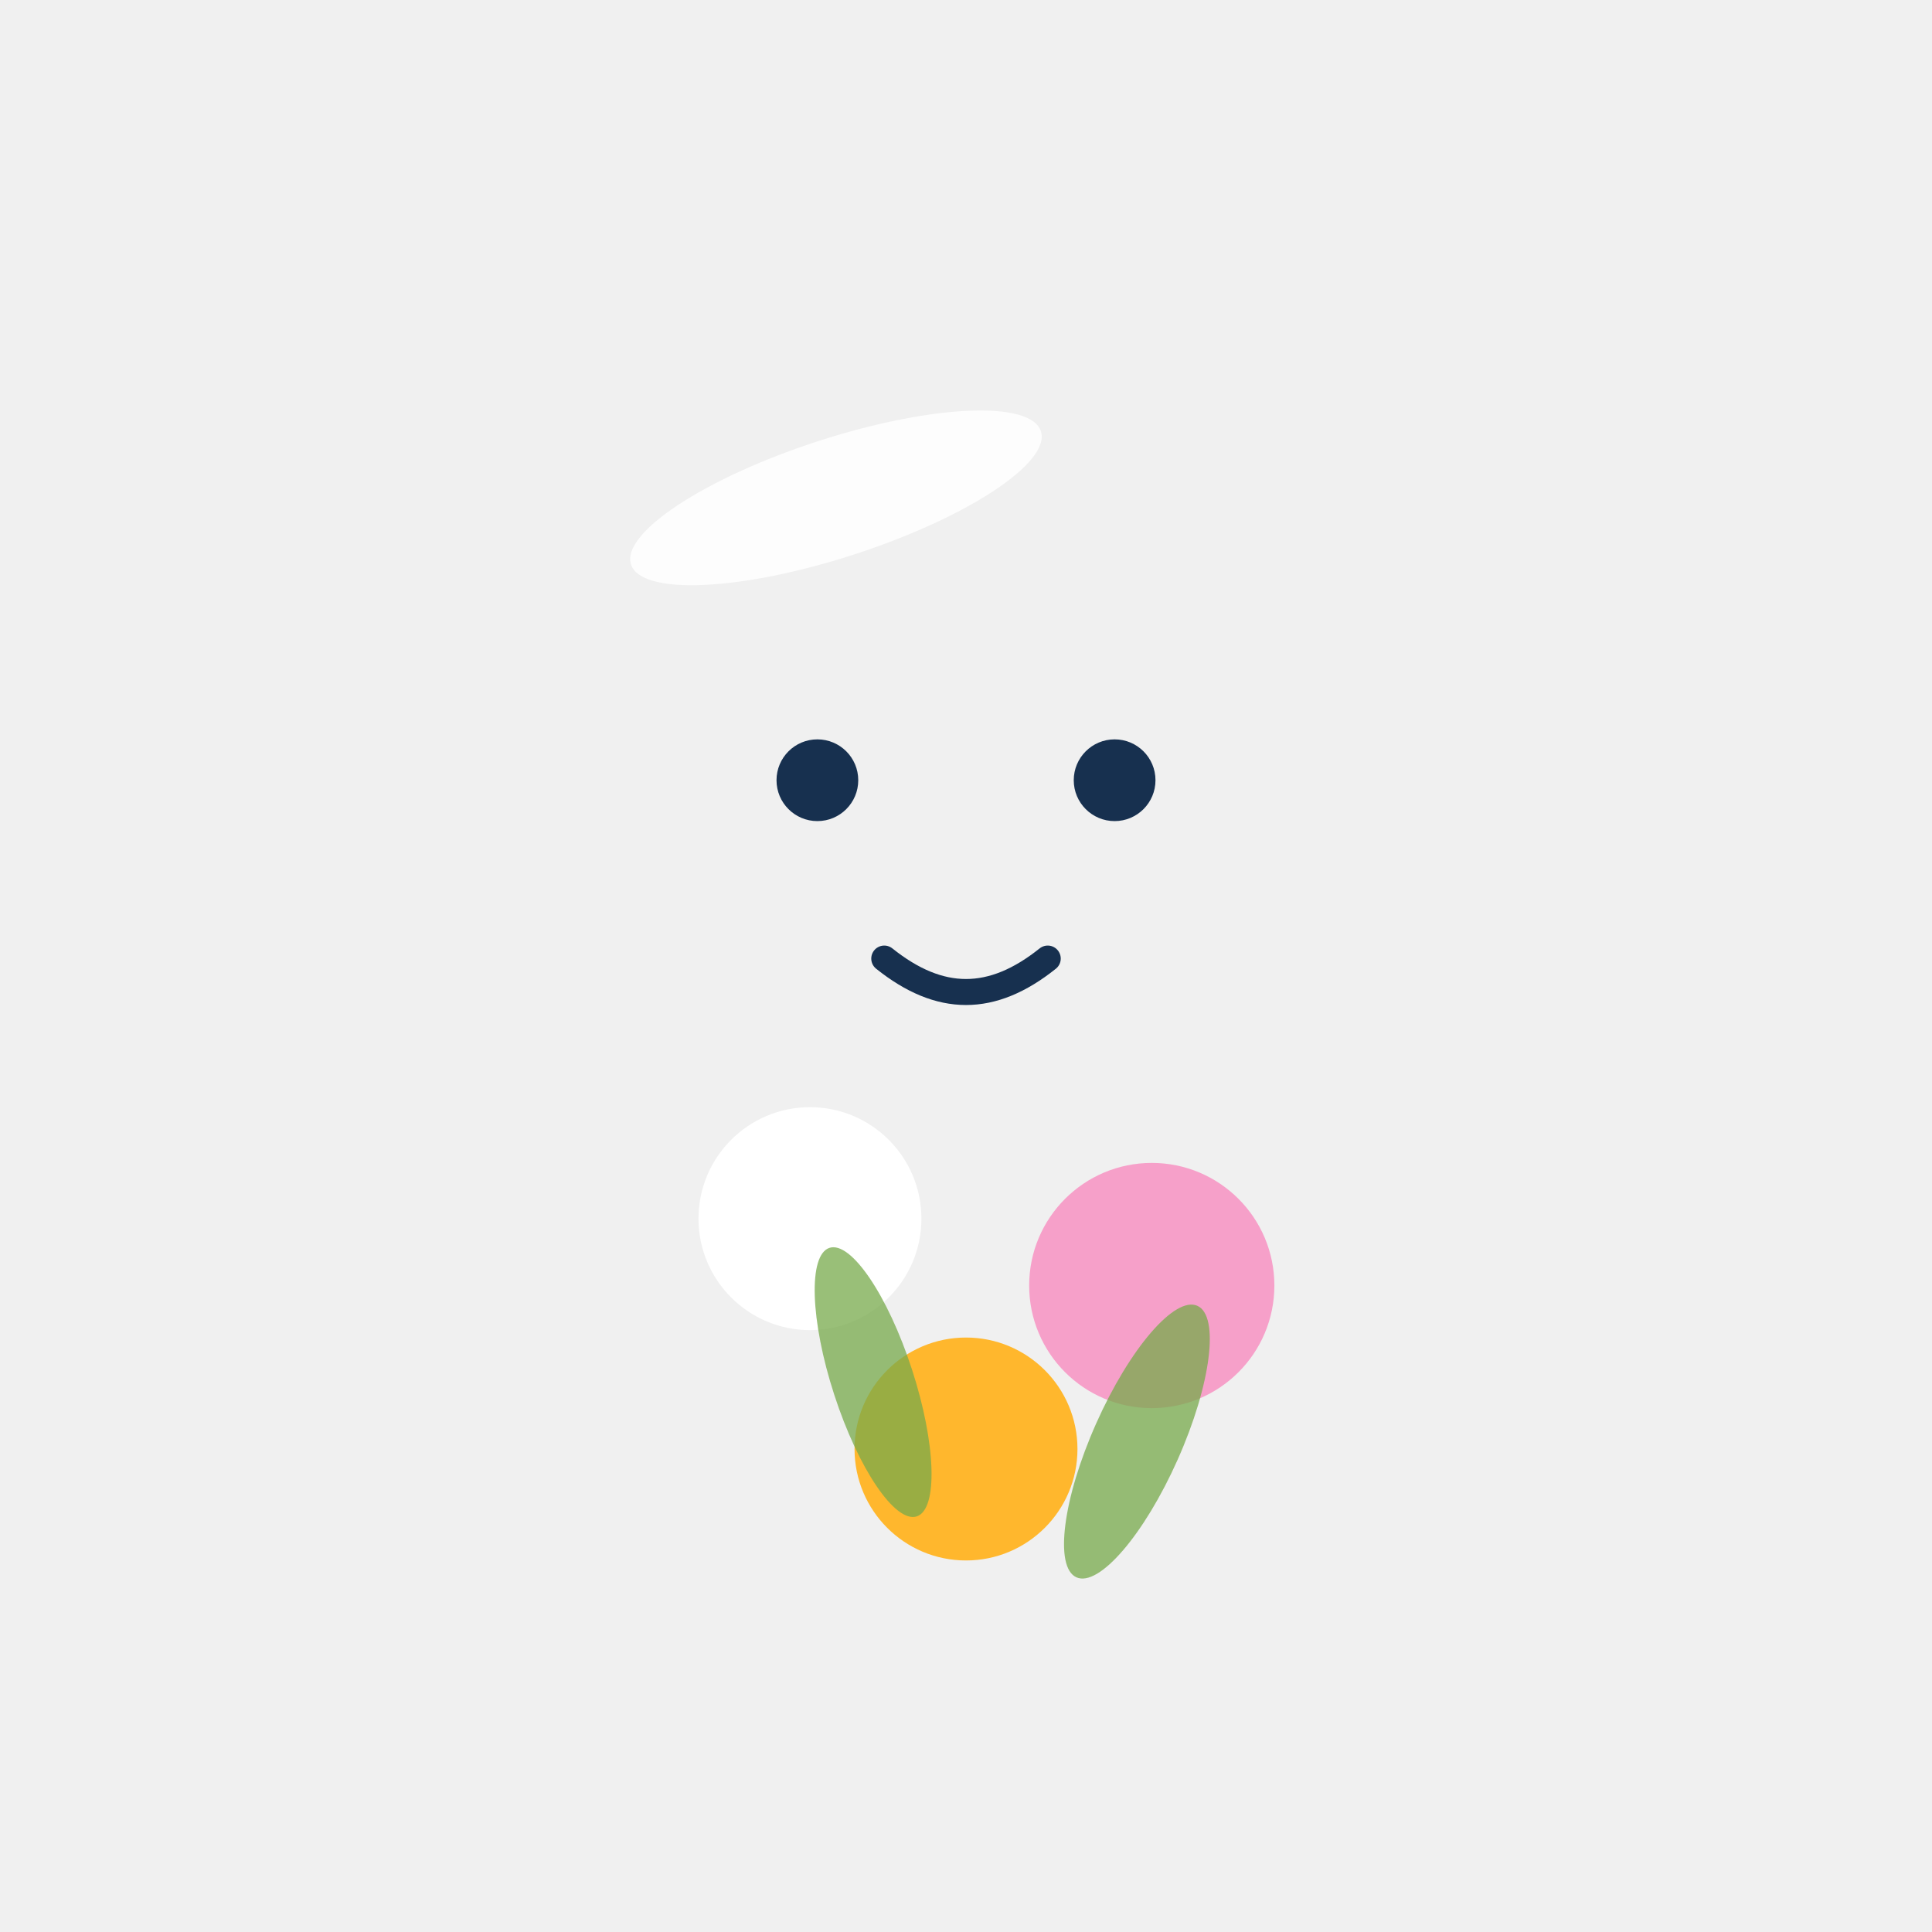
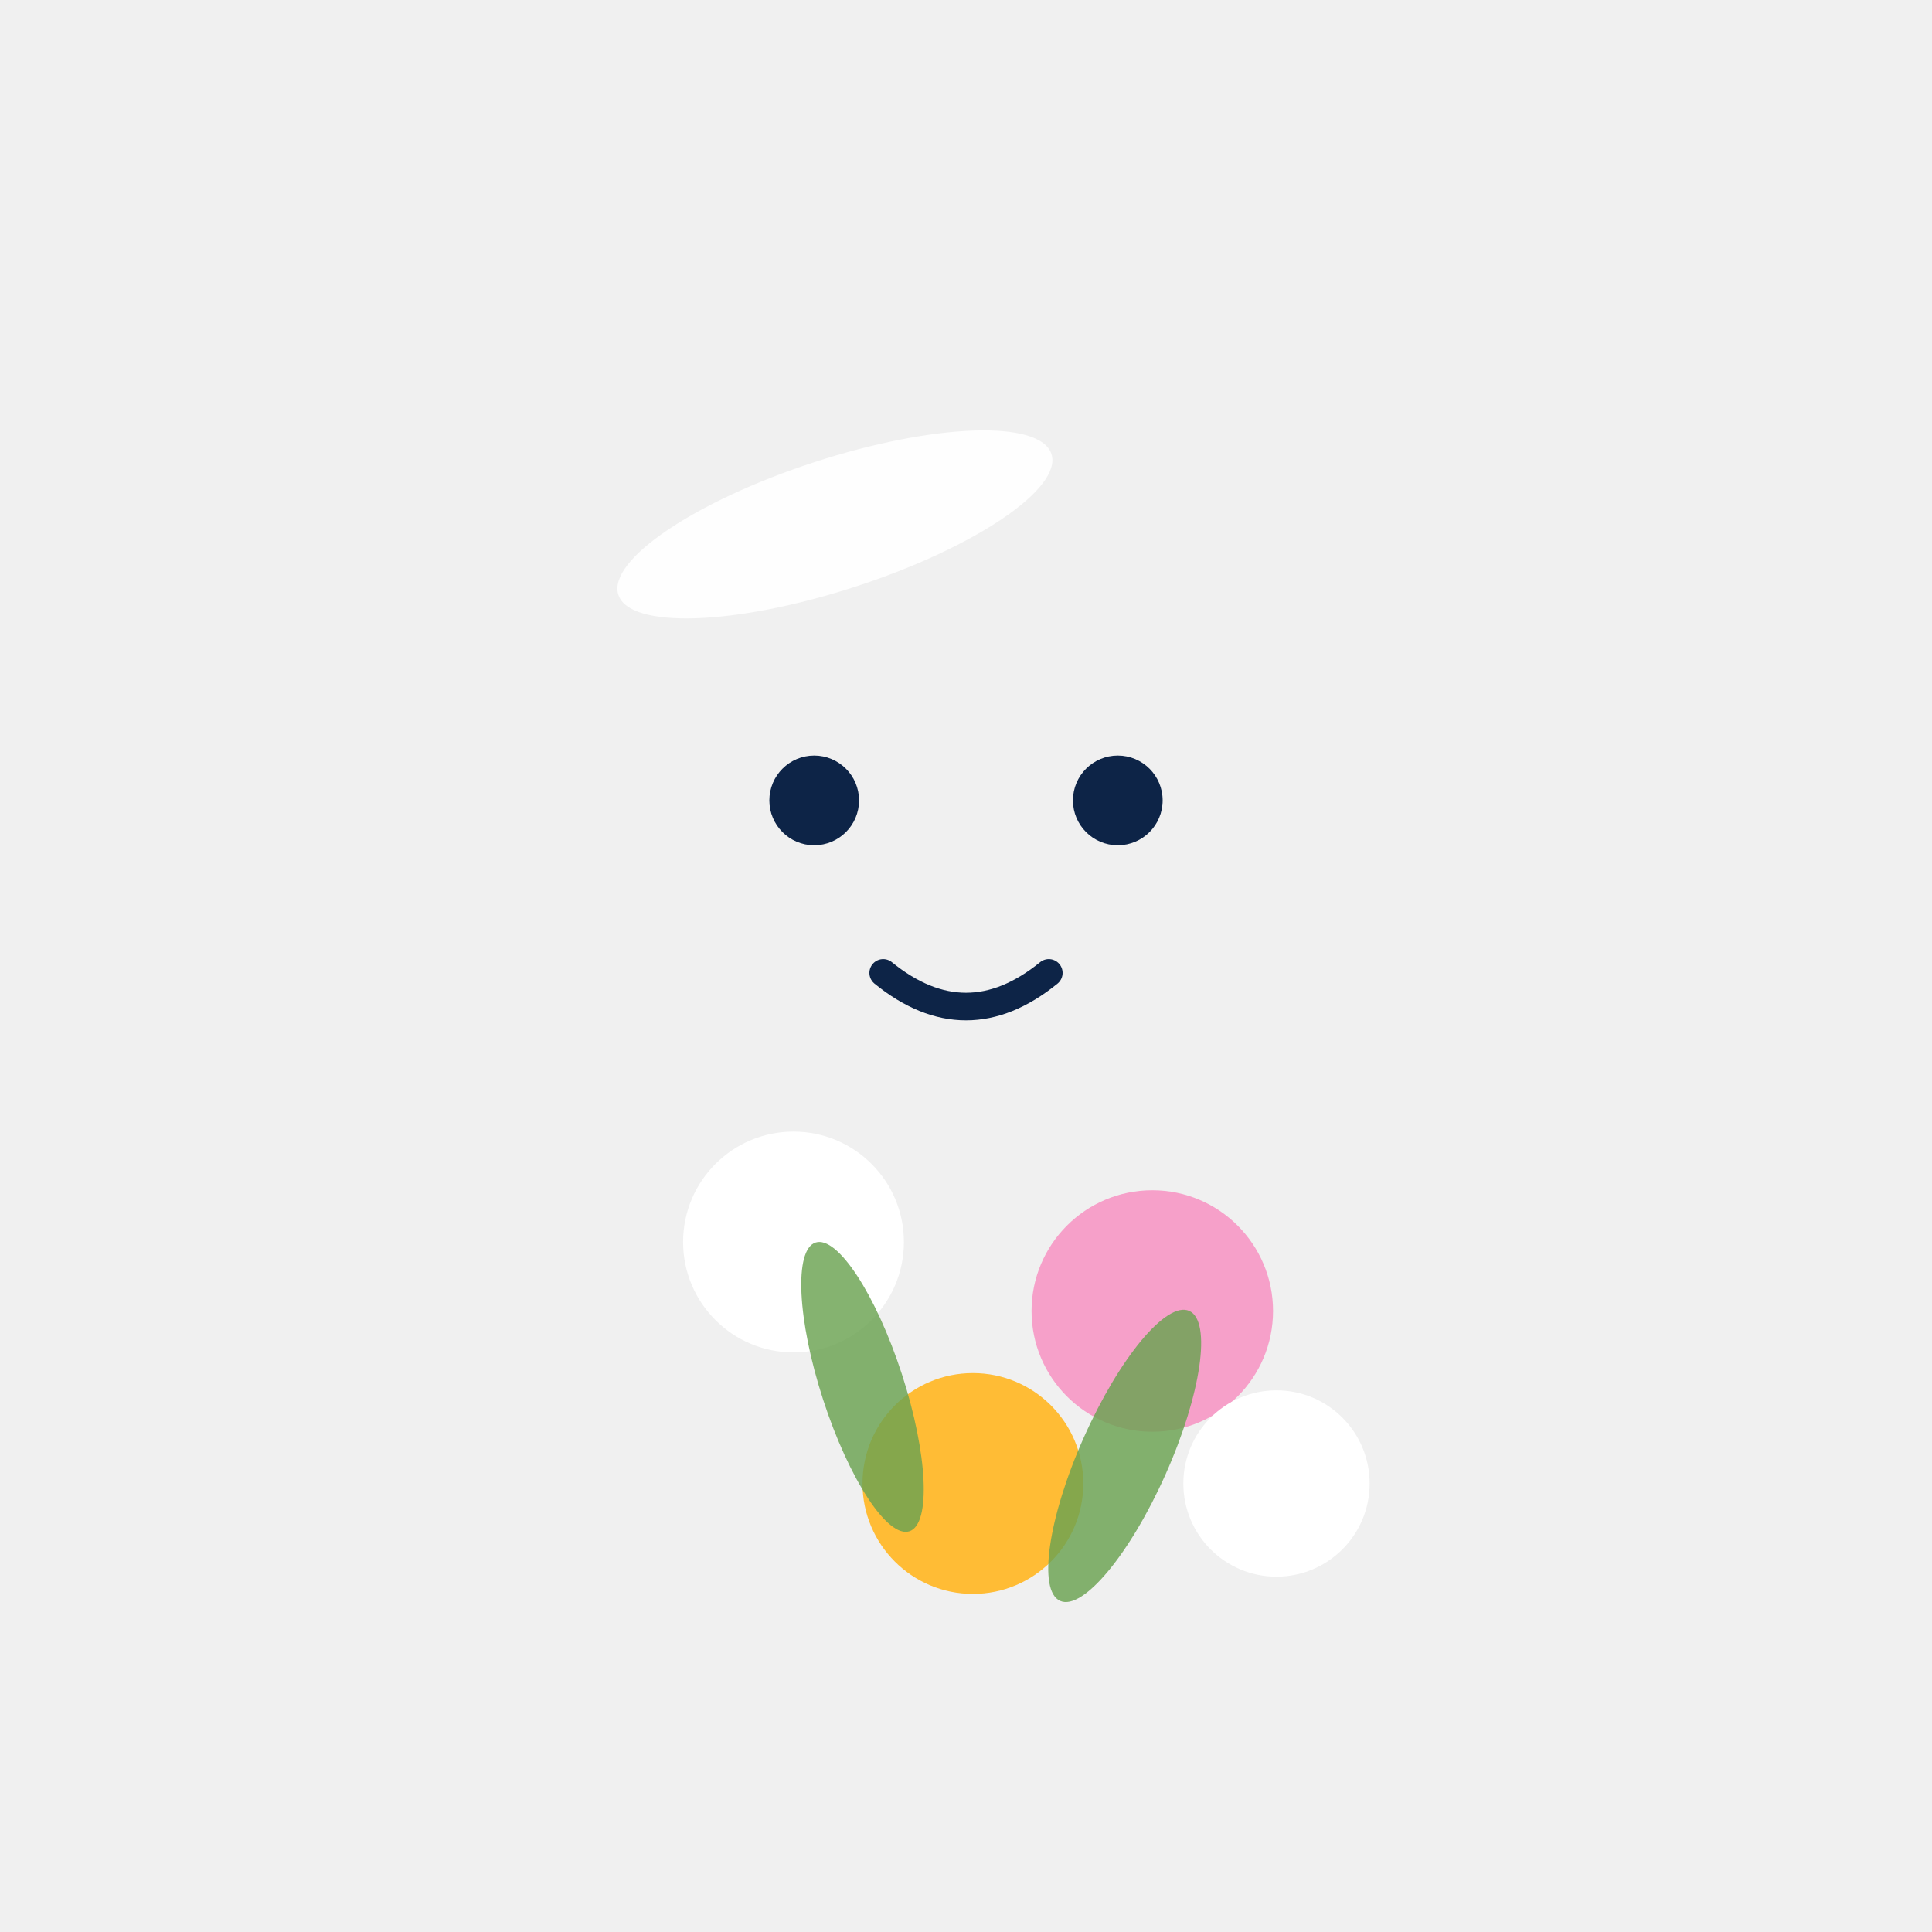
- <svg xmlns="http://www.w3.org/2000/svg" width="520" height="520" viewBox="0 0 520 520" fill="none">
+ <svg xmlns="http://www.w3.org/2000/svg" width="560" height="560" viewBox="0 0 560 560" fill="none">
  <defs>
-     <radialGradient id="g" cx="34%" cy="16%" r="82%">
-       <stop stop-color="#fff" stop-opacity=".84" />
-       <stop offset=".35" stop-color="#bdefff" stop-opacity=".48" />
-       <stop offset=".72" stop-color="#ffd0e7" stop-opacity=".27" />
-       <stop offset="1" stop-color="#8bd8ff" stop-opacity=".34" />
+     <radialGradient id="glass" cx="32%" cy="16%" r="84%">
+       <stop stop-color="#fff" stop-opacity=".95" />
+       <stop offset=".3" stop-color="#d9f7ff" stop-opacity=".82" />
+       <stop offset=".72" stop-color="#b7e9ff" stop-opacity=".58" />
+       <stop offset="1" stop-color="#8ed8f5" stop-opacity=".5" />
    </radialGradient>
-     <filter id="s" x="8" y="20" width="504" height="500">
-       <feDropShadow dx="0" dy="18" stdDeviation="18" flood-color="#34739a" flood-opacity=".18" />
+     <filter id="shadow" x="14" y="34" width="532" height="500">
+       <feDropShadow dx="0" dy="20" stdDeviation="18" flood-color="#3b7899" flood-opacity=".22" />
    </filter>
  </defs>
-   <g filter="url(#s)" stroke="rgba(255,255,255,.82)" stroke-width="8">
-     <ellipse cx="170" cy="220" rx="82" ry="116" fill="url(#g)" />
-     <ellipse cx="350" cy="220" rx="82" ry="116" fill="url(#g)" />
-     <circle cx="260" cy="220" r="116" fill="url(#g)" />
-     <path d="M250 285c-28 50-18 98 40 116" stroke="rgba(255,255,255,.82)" stroke-width="36" stroke-linecap="round" fill="none" />
-     <ellipse cx="260" cy="375" rx="126" ry="92" fill="url(#g)" />
-     <circle cx="178" cy="435" r="43" fill="url(#g)" />
-     <circle cx="338" cy="435" r="43" fill="url(#g)" />
+   <g filter="url(#shadow)" stroke="#fff" stroke-width="10" stroke-linejoin="round">
+     <ellipse cx="172" cy="242" rx="92" ry="126" fill="url(#glass)" />
+     <ellipse cx="388" cy="242" rx="92" ry="126" fill="url(#glass)" />
+     <circle cx="280" cy="242" r="128" fill="url(#glass)" />
+     <path d="M270 312c-34 58-20 112 46 134" stroke="#fff" stroke-width="42" stroke-linecap="round" fill="none" />
+     <ellipse cx="282" cy="408" rx="142" ry="100" fill="url(#glass)" />
+     <circle cx="188" cy="474" r="48" fill="url(#glass)" />
+     <circle cx="372" cy="474" r="48" fill="url(#glass)" />
  </g>
-   <g fill="#17304f">
-     <circle cx="220" cy="210" r="11" />
-     <circle cx="300" cy="210" r="11" />
+   <g fill="#0d2447">
+     <circle cx="236" cy="232" r="13" />
+     <circle cx="324" cy="232" r="13" />
  </g>
-   <path d="M238 258c15 12 29 12 44 0" stroke="#17304f" stroke-width="7" stroke-linecap="round" />
+   <path d="M256 282c16 13 32 13 48 0" stroke="#0d2447" stroke-width="8" stroke-linecap="round" />
  <g>
-     <circle cx="218" cy="328" r="30" fill="#fff" />
-     <circle cx="310" cy="346" r="33" fill="#f6a0c9" />
-     <circle cx="260" cy="390" r="30" fill="#ffb72d" />
-     <g fill="#77aa4b" opacity=".75">
-       <ellipse cx="235" cy="372" rx="11" ry="38" transform="rotate(-18 235 372)" />
-       <ellipse cx="306" cy="388" rx="12" ry="40" transform="rotate(24 306 388)" />
+     <circle cx="230" cy="360" r="32" fill="#fff" />
+     <circle cx="334" cy="380" r="35" fill="#f6a0c9" />
+     <circle cx="282" cy="430" r="32" fill="#ffbc35" />
+     <circle cx="370" cy="430" r="27" fill="#fff" />
+     <g fill="#6aa251" opacity=".82">
+       <ellipse cx="250" cy="402" rx="12" ry="44" transform="rotate(-18 250 402)" />
+       <ellipse cx="326" cy="422" rx="13" ry="46" transform="rotate(24 326 422)" />
    </g>
  </g>
-   <ellipse cx="225" cy="134" rx="58" ry="16" fill="#fff" opacity=".86" transform="rotate(-18 225 134)" />
+   <ellipse cx="242" cy="152" rx="66" ry="19" fill="#fff" opacity=".9" transform="rotate(-18 242 152)" />
</svg>
